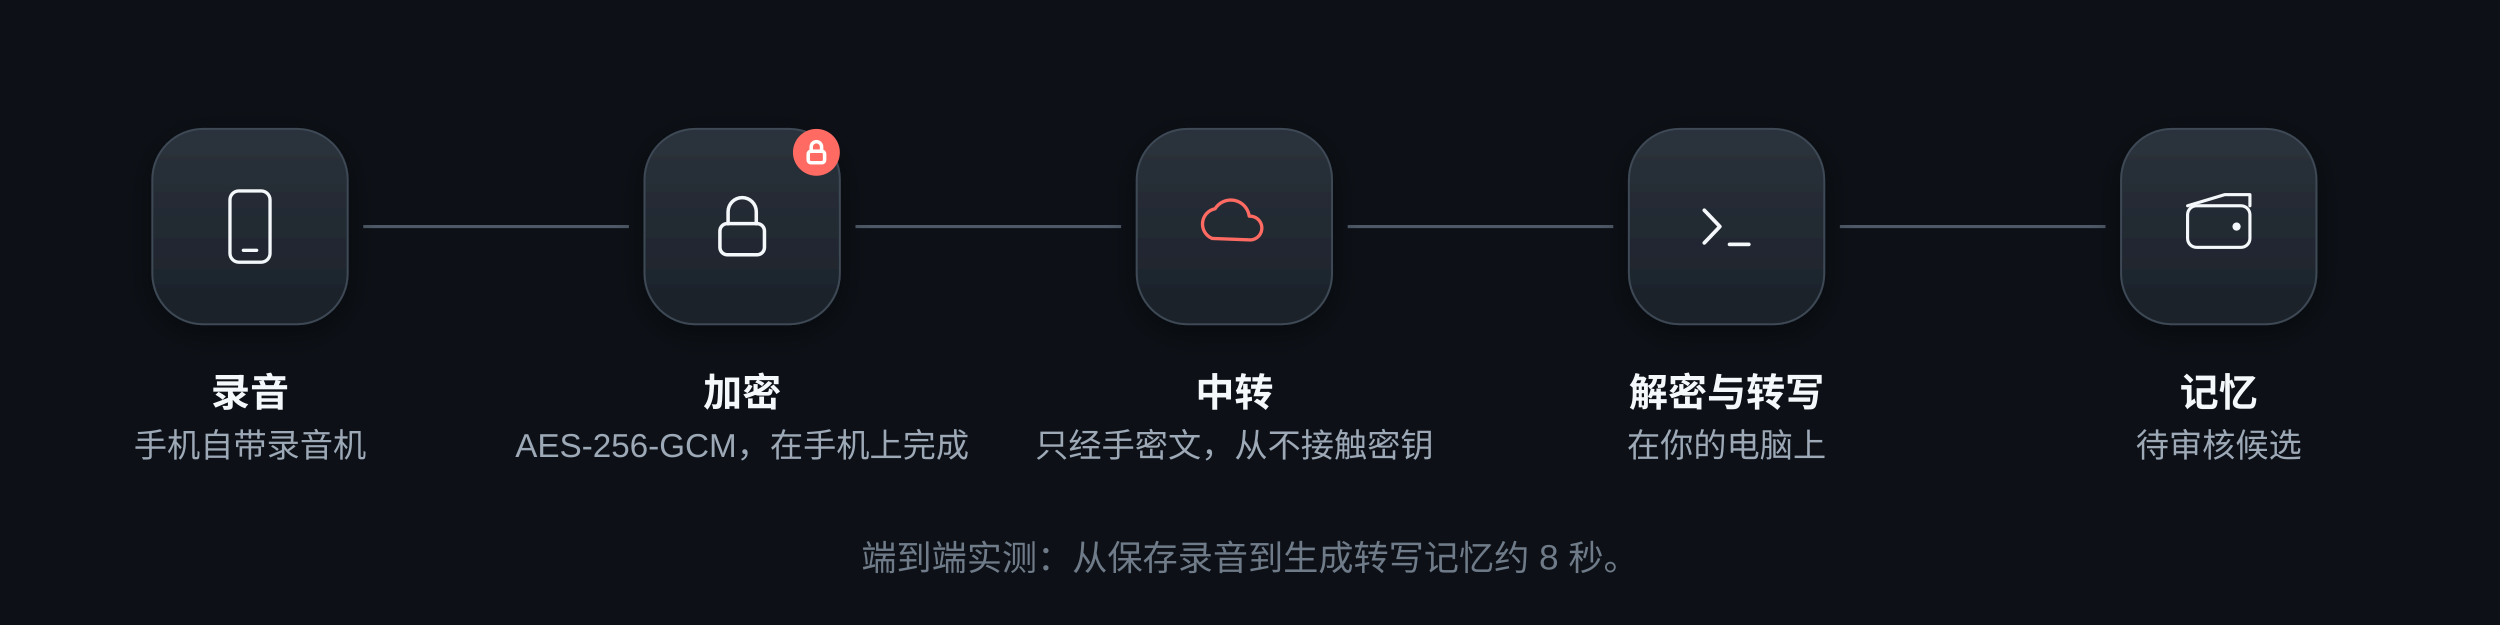
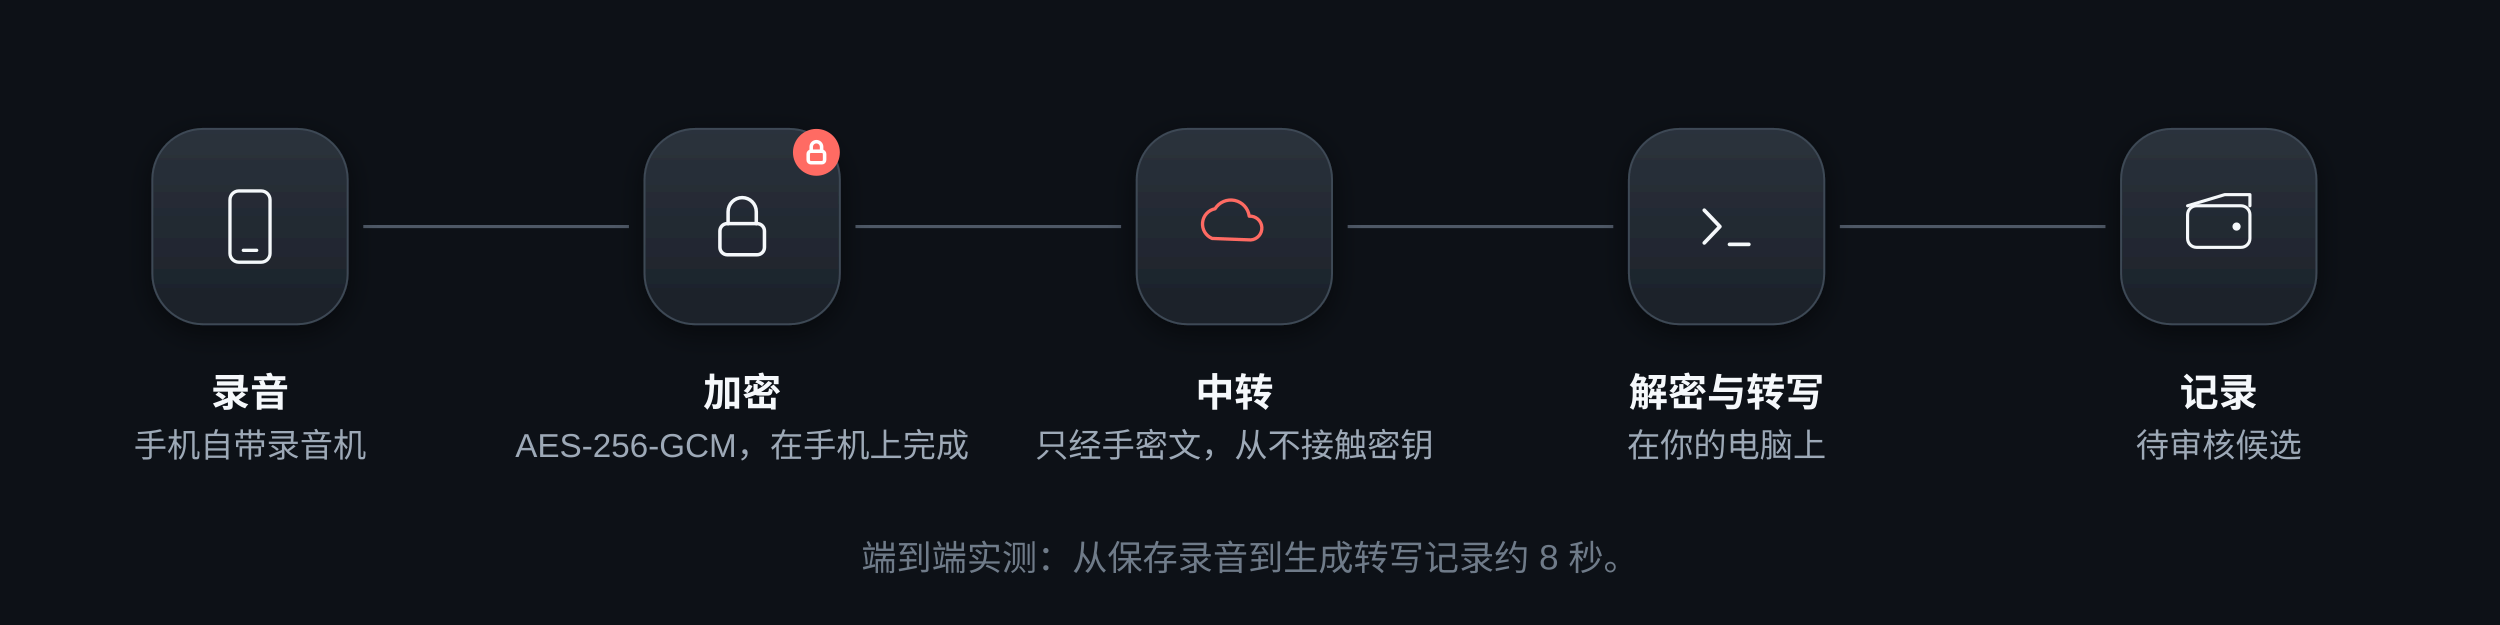
- <svg xmlns="http://www.w3.org/2000/svg" viewBox="0 0 1280 320" width="1280" height="320" role="img" aria-label="手机录音流程：在手机上录制并加密，经中转只传密文，在你的电脑上解密并转写，最后保存为待审核记忆。">
+ <svg xmlns="http://www.w3.org/2000/svg" viewBox="0 0 1280 320" width="1280" height="320" role="img" aria-label="手机录音流程：在手机上录制并加密，经中转只传密文，在你的电脑上解密并转写，最后保存为待审核的记录。">
  <defs>
    <radialGradient id="halo" cx="50%" cy="50%" r="50%">
      <stop offset="0" stop-color="#FF7A70" stop-opacity=".55" />
      <stop offset=".45" stop-color="#FF7A70" stop-opacity=".18" />
      <stop offset="1" stop-color="#FF7A70" stop-opacity="0" />
    </radialGradient>
    <linearGradient id="cardGrad" x1="0" y1="0" x2="0" y2="1">
      <stop offset="0" stop-color="#2B323C" />
      <stop offset="1" stop-color="#1B2129" />
    </linearGradient>
    <linearGradient id="cardAltGrad" x1="0" y1="0" x2="0" y2="1">
      <stop offset="0" stop-color="#39424F" />
      <stop offset="1" stop-color="#262E38" />
    </linearGradient>
    <filter id="soft" x="-30%" y="-30%" width="160%" height="180%">
      <feDropShadow dx="0" dy="8" stdDeviation="14" flood-color="rgba(1,4,9,.62)" flood-opacity="1" />
    </filter>
    <filter id="softSm" x="-30%" y="-30%" width="160%" height="180%">
      <feDropShadow dx="0" dy="4" stdDeviation="7" flood-color="rgba(1,4,9,.62)" flood-opacity=".8" />
    </filter>
  </defs>
  <style>
  .s{font-family:-apple-system, BlinkMacSystemFont, 'Segoe UI Variable Display', 'Segoe UI', 'Helvetica Neue', Arial, 'Microsoft YaHei', 'PingFang SC', 'Hiragino Sans GB', 'Noto Sans CJK SC', sans-serif}
  .m{font-family:ui-monospace, SFMono-Regular, 'SF Mono', Menlo, Consolas, 'Liberation Mono', 'Microsoft YaHei', monospace}
  .rise{opacity:0;animation:rise .9s cubic-bezier(.16,.84,.32,1) both}
  @keyframes rise{from{opacity:0;transform:translateY(14px);filter:blur(6px)}to{opacity:1;transform:none;filter:blur(0)}}
  @keyframes breathe{0%,100%{opacity:.45;transform:scale(.96)}50%{opacity:.9;transform:scale(1.05)}}
  @keyframes breathe2{
    0%{opacity:.05;transform:scale(.93);animation-timing-function:cubic-bezier(.66,0,.34,1)}
    18%{opacity:.12;transform:scale(1.03);animation-timing-function:cubic-bezier(.37,0,.63,1)}
    34%{opacity:.07;transform:scale(.99);animation-timing-function:cubic-bezier(.45,0,.55,1)}
    57%{opacity:.15;transform:scale(1.085);animation-timing-function:cubic-bezier(.3,0,.7,1)}
    72%{opacity:.088;transform:scale(1.008);animation-timing-function:cubic-bezier(.6,0,.4,1)}
    88%{opacity:.126;transform:scale(1.052);animation-timing-function:cubic-bezier(.5,0,.5,1)}
    100%{opacity:.05;transform:scale(.93)}
  }
  @keyframes twinkle{0%,100%{opacity:.12}50%{opacity:.5}}
  .tw{animation:twinkle 9s ease-in-out infinite}
  .snr{animation:snr 5.4s cubic-bezier(.16,.84,.32,1) infinite;transform-box:fill-box;transform-origin:center}
  @keyframes snr{0%{transform:scale(.5);opacity:.55}65%{opacity:0}100%{transform:scale(1.6);opacity:0}}
  .swp{animation-timing-function:cubic-bezier(.83,0,.17,1);animation-iteration-count:infinite;opacity:0}
  .march{animation:march 1.65s linear infinite}
  .dp{animation:dotpulse 2.6s ease-in-out infinite}
  @keyframes dotpulse{0%,100%{opacity:.42}50%{opacity:1}}
  @keyframes march{to{stroke-dashoffset:-24}}
  .scan{animation:scan 4s cubic-bezier(.83,0,.17,1) infinite;opacity:0}
  @keyframes scan{0%{transform:translateX(0);opacity:0}8%{opacity:1}88%{opacity:1}100%{transform:translateX(1140px);opacity:0}}
  @media (prefers-reduced-motion: reduce){
    .rise{animation:none!important;opacity:1!important;filter:none!important;transform:none!important}
    .tw{animation:none!important;opacity:.55!important}
    .snr,.swp,.scan{animation:none!important;opacity:0!important}
    .march{animation:none!important}
    .dp{animation:none!important;opacity:1!important}
  }</style>
  <rect width="1280" height="320" fill="#0D1117" />
  <path id="ph0" d="M186,116 L322,116" fill="none" stroke="#4E5866" stroke-width="1.6" />
  <path id="ph1" d="M438,116 L574,116" fill="none" stroke="#4E5866" stroke-width="1.6" />
  <path id="ph2" d="M690,116 L826,116" fill="none" stroke="#4E5866" stroke-width="1.6" />
  <path id="ph3" d="M942,116 L1078,116" fill="none" stroke="#4E5866" stroke-width="1.6" />
  <g>
    <g>
      <animateMotion dur="1s" begin="0s" repeatCount="indefinite" calcMode="spline" keyPoints="0;1" keyTimes="0;1" keySplines=".42 0 .28 1">
        <mpath href="#ph0" />
      </animateMotion>
      <circle r="6" fill="#FF6B63" opacity="0">
        <animate attributeName="r" values="2.4;6;6;2.4" keyTimes="0;.14;.86;1" calcMode="spline" keySplines=".4 0 .6 1;.4 0 .6 1;.4 0 .6 1" dur="1s" begin="0s" repeatCount="indefinite" />
        <animate attributeName="opacity" values="0;.115;.115;0" keyTimes="0;.14;.86;1" calcMode="spline" keySplines=".4 0 .6 1;.4 0 .6 1;.4 0 .6 1" dur="1s" begin="0s" repeatCount="indefinite" />
      </circle>
      <circle r="4" fill="#FF6B63" opacity="0">
        <animate attributeName="r" values="1.4;4;4;1.4" keyTimes="0;.14;.86;1" calcMode="spline" keySplines=".4 0 .6 1;.4 0 .6 1;.4 0 .6 1" dur="1s" begin="0s" repeatCount="indefinite" />
        <animate attributeName="opacity" values="0;1;1;0" keyTimes="0;.14;.86;1" calcMode="spline" keySplines=".4 0 .6 1;.4 0 .6 1;.4 0 .6 1" dur="1s" begin="0s" repeatCount="indefinite" />
      </circle>
    </g>
    <g>
      <animateMotion dur="1s" begin="-0.52s" repeatCount="indefinite" calcMode="spline" keyPoints="0;1" keyTimes="0;1" keySplines=".42 0 .28 1">
        <mpath href="#ph0" />
      </animateMotion>
      <circle r="6" fill="#FF6B63" opacity="0">
        <animate attributeName="r" values="2.4;6;6;2.4" keyTimes="0;.14;.86;1" calcMode="spline" keySplines=".4 0 .6 1;.4 0 .6 1;.4 0 .6 1" dur="1s" begin="-0.52s" repeatCount="indefinite" />
        <animate attributeName="opacity" values="0;.115;.115;0" keyTimes="0;.14;.86;1" calcMode="spline" keySplines=".4 0 .6 1;.4 0 .6 1;.4 0 .6 1" dur="1s" begin="-0.52s" repeatCount="indefinite" />
      </circle>
      <circle r="4" fill="#FF6B63" opacity="0">
        <animate attributeName="r" values="1.4;4;4;1.4" keyTimes="0;.14;.86;1" calcMode="spline" keySplines=".4 0 .6 1;.4 0 .6 1;.4 0 .6 1" dur="1s" begin="-0.52s" repeatCount="indefinite" />
        <animate attributeName="opacity" values="0;1;1;0" keyTimes="0;.14;.86;1" calcMode="spline" keySplines=".4 0 .6 1;.4 0 .6 1;.4 0 .6 1" dur="1s" begin="-0.52s" repeatCount="indefinite" />
      </circle>
    </g>
    <g>
      <animateMotion dur="1.07s" begin="-0.33s" repeatCount="indefinite" calcMode="spline" keyPoints="0;1" keyTimes="0;1" keySplines=".42 0 .28 1">
        <mpath href="#ph1" />
      </animateMotion>
      <circle r="6" fill="#FF6B63" opacity="0">
        <animate attributeName="r" values="2.4;6;6;2.4" keyTimes="0;.14;.86;1" calcMode="spline" keySplines=".4 0 .6 1;.4 0 .6 1;.4 0 .6 1" dur="1.07s" begin="-0.33s" repeatCount="indefinite" />
        <animate attributeName="opacity" values="0;.115;.115;0" keyTimes="0;.14;.86;1" calcMode="spline" keySplines=".4 0 .6 1;.4 0 .6 1;.4 0 .6 1" dur="1.07s" begin="-0.33s" repeatCount="indefinite" />
      </circle>
      <circle r="4" fill="#FF6B63" opacity="0">
        <animate attributeName="r" values="1.4;4;4;1.4" keyTimes="0;.14;.86;1" calcMode="spline" keySplines=".4 0 .6 1;.4 0 .6 1;.4 0 .6 1" dur="1.07s" begin="-0.33s" repeatCount="indefinite" />
        <animate attributeName="opacity" values="0;1;1;0" keyTimes="0;.14;.86;1" calcMode="spline" keySplines=".4 0 .6 1;.4 0 .6 1;.4 0 .6 1" dur="1.07s" begin="-0.33s" repeatCount="indefinite" />
      </circle>
    </g>
    <g>
      <animateMotion dur="1.07s" begin="-0.85s" repeatCount="indefinite" calcMode="spline" keyPoints="0;1" keyTimes="0;1" keySplines=".42 0 .28 1">
        <mpath href="#ph1" />
      </animateMotion>
      <circle r="6" fill="#FF6B63" opacity="0">
        <animate attributeName="r" values="2.4;6;6;2.4" keyTimes="0;.14;.86;1" calcMode="spline" keySplines=".4 0 .6 1;.4 0 .6 1;.4 0 .6 1" dur="1.07s" begin="-0.85s" repeatCount="indefinite" />
        <animate attributeName="opacity" values="0;.115;.115;0" keyTimes="0;.14;.86;1" calcMode="spline" keySplines=".4 0 .6 1;.4 0 .6 1;.4 0 .6 1" dur="1.07s" begin="-0.85s" repeatCount="indefinite" />
      </circle>
      <circle r="4" fill="#FF6B63" opacity="0">
        <animate attributeName="r" values="1.4;4;4;1.4" keyTimes="0;.14;.86;1" calcMode="spline" keySplines=".4 0 .6 1;.4 0 .6 1;.4 0 .6 1" dur="1.07s" begin="-0.85s" repeatCount="indefinite" />
        <animate attributeName="opacity" values="0;1;1;0" keyTimes="0;.14;.86;1" calcMode="spline" keySplines=".4 0 .6 1;.4 0 .6 1;.4 0 .6 1" dur="1.07s" begin="-0.85s" repeatCount="indefinite" />
      </circle>
    </g>
    <g>
      <animateMotion dur="1.14s" begin="-0.66s" repeatCount="indefinite" calcMode="spline" keyPoints="0;1" keyTimes="0;1" keySplines=".42 0 .28 1">
        <mpath href="#ph2" />
      </animateMotion>
      <circle r="6" fill="#FF6B63" opacity="0">
        <animate attributeName="r" values="2.4;6;6;2.4" keyTimes="0;.14;.86;1" calcMode="spline" keySplines=".4 0 .6 1;.4 0 .6 1;.4 0 .6 1" dur="1.14s" begin="-0.66s" repeatCount="indefinite" />
        <animate attributeName="opacity" values="0;.115;.115;0" keyTimes="0;.14;.86;1" calcMode="spline" keySplines=".4 0 .6 1;.4 0 .6 1;.4 0 .6 1" dur="1.14s" begin="-0.66s" repeatCount="indefinite" />
      </circle>
      <circle r="4" fill="#FF6B63" opacity="0">
        <animate attributeName="r" values="1.4;4;4;1.4" keyTimes="0;.14;.86;1" calcMode="spline" keySplines=".4 0 .6 1;.4 0 .6 1;.4 0 .6 1" dur="1.14s" begin="-0.66s" repeatCount="indefinite" />
        <animate attributeName="opacity" values="0;1;1;0" keyTimes="0;.14;.86;1" calcMode="spline" keySplines=".4 0 .6 1;.4 0 .6 1;.4 0 .6 1" dur="1.14s" begin="-0.66s" repeatCount="indefinite" />
      </circle>
    </g>
    <g>
      <animateMotion dur="1.14s" begin="-1.18s" repeatCount="indefinite" calcMode="spline" keyPoints="0;1" keyTimes="0;1" keySplines=".42 0 .28 1">
        <mpath href="#ph2" />
      </animateMotion>
      <circle r="6" fill="#FF6B63" opacity="0">
        <animate attributeName="r" values="2.4;6;6;2.4" keyTimes="0;.14;.86;1" calcMode="spline" keySplines=".4 0 .6 1;.4 0 .6 1;.4 0 .6 1" dur="1.14s" begin="-1.18s" repeatCount="indefinite" />
        <animate attributeName="opacity" values="0;.115;.115;0" keyTimes="0;.14;.86;1" calcMode="spline" keySplines=".4 0 .6 1;.4 0 .6 1;.4 0 .6 1" dur="1.14s" begin="-1.18s" repeatCount="indefinite" />
      </circle>
      <circle r="4" fill="#FF6B63" opacity="0">
        <animate attributeName="r" values="1.4;4;4;1.4" keyTimes="0;.14;.86;1" calcMode="spline" keySplines=".4 0 .6 1;.4 0 .6 1;.4 0 .6 1" dur="1.14s" begin="-1.18s" repeatCount="indefinite" />
        <animate attributeName="opacity" values="0;1;1;0" keyTimes="0;.14;.86;1" calcMode="spline" keySplines=".4 0 .6 1;.4 0 .6 1;.4 0 .6 1" dur="1.14s" begin="-1.18s" repeatCount="indefinite" />
      </circle>
    </g>
    <g>
      <animateMotion dur="1.21s" begin="-0.99s" repeatCount="indefinite" calcMode="spline" keyPoints="0;1" keyTimes="0;1" keySplines=".42 0 .28 1">
        <mpath href="#ph3" />
      </animateMotion>
      <circle r="6" fill="#FF6B63" opacity="0">
        <animate attributeName="r" values="2.4;6;6;2.4" keyTimes="0;.14;.86;1" calcMode="spline" keySplines=".4 0 .6 1;.4 0 .6 1;.4 0 .6 1" dur="1.21s" begin="-0.99s" repeatCount="indefinite" />
        <animate attributeName="opacity" values="0;.115;.115;0" keyTimes="0;.14;.86;1" calcMode="spline" keySplines=".4 0 .6 1;.4 0 .6 1;.4 0 .6 1" dur="1.21s" begin="-0.99s" repeatCount="indefinite" />
      </circle>
      <circle r="4" fill="#FF6B63" opacity="0">
        <animate attributeName="r" values="1.4;4;4;1.4" keyTimes="0;.14;.86;1" calcMode="spline" keySplines=".4 0 .6 1;.4 0 .6 1;.4 0 .6 1" dur="1.21s" begin="-0.99s" repeatCount="indefinite" />
        <animate attributeName="opacity" values="0;1;1;0" keyTimes="0;.14;.86;1" calcMode="spline" keySplines=".4 0 .6 1;.4 0 .6 1;.4 0 .6 1" dur="1.21s" begin="-0.99s" repeatCount="indefinite" />
      </circle>
    </g>
    <g>
      <animateMotion dur="1.21s" begin="-1.51s" repeatCount="indefinite" calcMode="spline" keyPoints="0;1" keyTimes="0;1" keySplines=".42 0 .28 1">
        <mpath href="#ph3" />
      </animateMotion>
      <circle r="6" fill="#FF6B63" opacity="0">
        <animate attributeName="r" values="2.4;6;6;2.4" keyTimes="0;.14;.86;1" calcMode="spline" keySplines=".4 0 .6 1;.4 0 .6 1;.4 0 .6 1" dur="1.21s" begin="-1.51s" repeatCount="indefinite" />
        <animate attributeName="opacity" values="0;.115;.115;0" keyTimes="0;.14;.86;1" calcMode="spline" keySplines=".4 0 .6 1;.4 0 .6 1;.4 0 .6 1" dur="1.21s" begin="-1.51s" repeatCount="indefinite" />
      </circle>
      <circle r="4" fill="#FF6B63" opacity="0">
        <animate attributeName="r" values="1.4;4;4;1.4" keyTimes="0;.14;.86;1" calcMode="spline" keySplines=".4 0 .6 1;.4 0 .6 1;.4 0 .6 1" dur="1.21s" begin="-1.51s" repeatCount="indefinite" />
        <animate attributeName="opacity" values="0;1;1;0" keyTimes="0;.14;.86;1" calcMode="spline" keySplines=".4 0 .6 1;.4 0 .6 1;.4 0 .6 1" dur="1.21s" begin="-1.51s" repeatCount="indefinite" />
      </circle>
    </g>
  </g>
  <g filter="url(#softSm)">
    <rect x="78" y="66" width="100" height="100" rx="26" fill="url(#cardGrad)" stroke="#3E4855" stroke-width="1" />
    <g transform="translate(128 116)">
      <g fill="none" stroke="#F5F8FB" stroke-width="1.7" stroke-linecap="round">
        <rect x="-10.26" y="-18.24" width="20.52" height="36.48" rx="4.56" />
        <path d="M-3.42 12.16 h6.84" />
      </g>
    </g>
  </g>
  <text x="128" y="208" font-size="20" font-weight="600" fill="#F5F8FB" text-anchor="middle" class="s">录音</text>
  <text x="128" y="234" font-size="17" font-weight="400" fill="#9DA9B7" text-anchor="middle" class="s">手机自带录音机</text>
  <g filter="url(#softSm)">
    <rect x="330" y="66" width="100" height="100" rx="26" fill="url(#cardGrad)" stroke="#3E4855" stroke-width="1" />
    <g transform="translate(380 116)">
      <g fill="none" stroke="#F5F8FB" stroke-width="1.8" stroke-linecap="round" stroke-linejoin="round">
        <rect x="-11.4" y="-1.52" width="22.8" height="15.96" rx="3.8" />
        <path d="M-7.22 -1.52 v-6.08 a7.22 7.22 0 0 1 14.44 0 v6.08" />
      </g>
    </g>
  </g>
  <g transform="translate(418 78)">
    <circle r="12" fill="#FF6B63" />
    <g fill="none" stroke="#fff" stroke-width="1.8" stroke-linecap="round" stroke-linejoin="round">
      <rect x="-4.2" y="-0.56" width="8.4" height="5.88" rx="1.4" />
      <path d="M-2.66 -0.56 v-2.24 a2.66 2.66 0 0 1 5.32 0 v2.24" />
    </g>
  </g>
  <text x="380" y="208" font-size="20" font-weight="600" fill="#F5F8FB" text-anchor="middle" class="s">加密</text>
  <text x="380" y="234" font-size="17" font-weight="400" fill="#9DA9B7" text-anchor="middle" class="s">AES-256-GCM，在手机上完成</text>
  <g filter="url(#softSm)">
    <rect x="582" y="66" width="100" height="100" rx="26" fill="url(#cardGrad)" stroke="#3E4855" stroke-width="1" />
    <g transform="translate(632 116)">
      <g fill="none" stroke="#FF6B63" stroke-width="1.7" stroke-linecap="round" stroke-linejoin="round">
        <path d="M-11.4 6.08 a7.98 7.98 0 0 1 1.52 -15.2 a9.5 9.5 0 0 1 17.48 3.8 a6.08 6.08 0 0 1 0.76 12.16 z" />
      </g>
    </g>
  </g>
  <text x="632" y="208" font-size="20" font-weight="600" fill="#F5F8FB" text-anchor="middle" class="s">中转</text>
  <text x="632" y="234" font-size="17" font-weight="400" fill="#9DA9B7" text-anchor="middle" class="s">只经手密文，从不接触密钥</text>
  <g filter="url(#softSm)">
    <rect x="834" y="66" width="100" height="100" rx="26" fill="url(#cardGrad)" stroke="#3E4855" stroke-width="1" />
    <g transform="translate(884 116)">
      <g fill="none" stroke="#F5F8FB" stroke-width="1.9" stroke-linecap="round" stroke-linejoin="round">
        <path d="M-11.4 -8.36 l7.98 8.36 l-7.98 8.36" />
        <path d="M1.52 9.12 h9.88" />
      </g>
    </g>
  </g>
  <text x="884" y="208" font-size="20" font-weight="600" fill="#F5F8FB" text-anchor="middle" class="s">解密与转写</text>
  <text x="884" y="234" font-size="17" font-weight="400" fill="#9DA9B7" text-anchor="middle" class="s">在你的电脑上</text>
  <g filter="url(#softSm)">
    <rect x="1086" y="66" width="100" height="100" rx="26" fill="url(#cardGrad)" stroke="#3E4855" stroke-width="1" />
    <g transform="translate(1136 116)">
      <g fill="none" stroke="#F5F8FB" stroke-width="1.6" stroke-linecap="round" stroke-linejoin="round">
        <rect x="-15.96" y="-10.64" width="31.92" height="21.28" rx="4.56" />
        <path d="M-15.96 -10.64 l19 -5.7 h12.92 v5.7" />
        <circle cx="9.12" cy="0" r="2.09" fill="#F5F8FB" stroke="none" />
      </g>
    </g>
  </g>
-   <text x="1136" y="208" font-size="20" font-weight="600" fill="#F5F8FB" text-anchor="middle" class="s">记忆</text>
+   <text x="1136" y="208" font-size="20" font-weight="600" fill="#F5F8FB" text-anchor="middle" class="s">记录</text>
  <text x="1136" y="234" font-size="17" font-weight="400" fill="#9DA9B7" text-anchor="middle" class="s">待审核候选</text>
-   <text x="640" y="292" font-size="18" font-weight="400" fill="#6F7B89" text-anchor="middle" class="s">端到端实测：从保存录音到生成转写记忆约 8 秒。</text>
+   <text x="640" y="292" font-size="18" font-weight="400" fill="#6F7B89" text-anchor="middle" class="s">端到端实测：从保存录音到生成转写记录约 8 秒。</text>
</svg>
